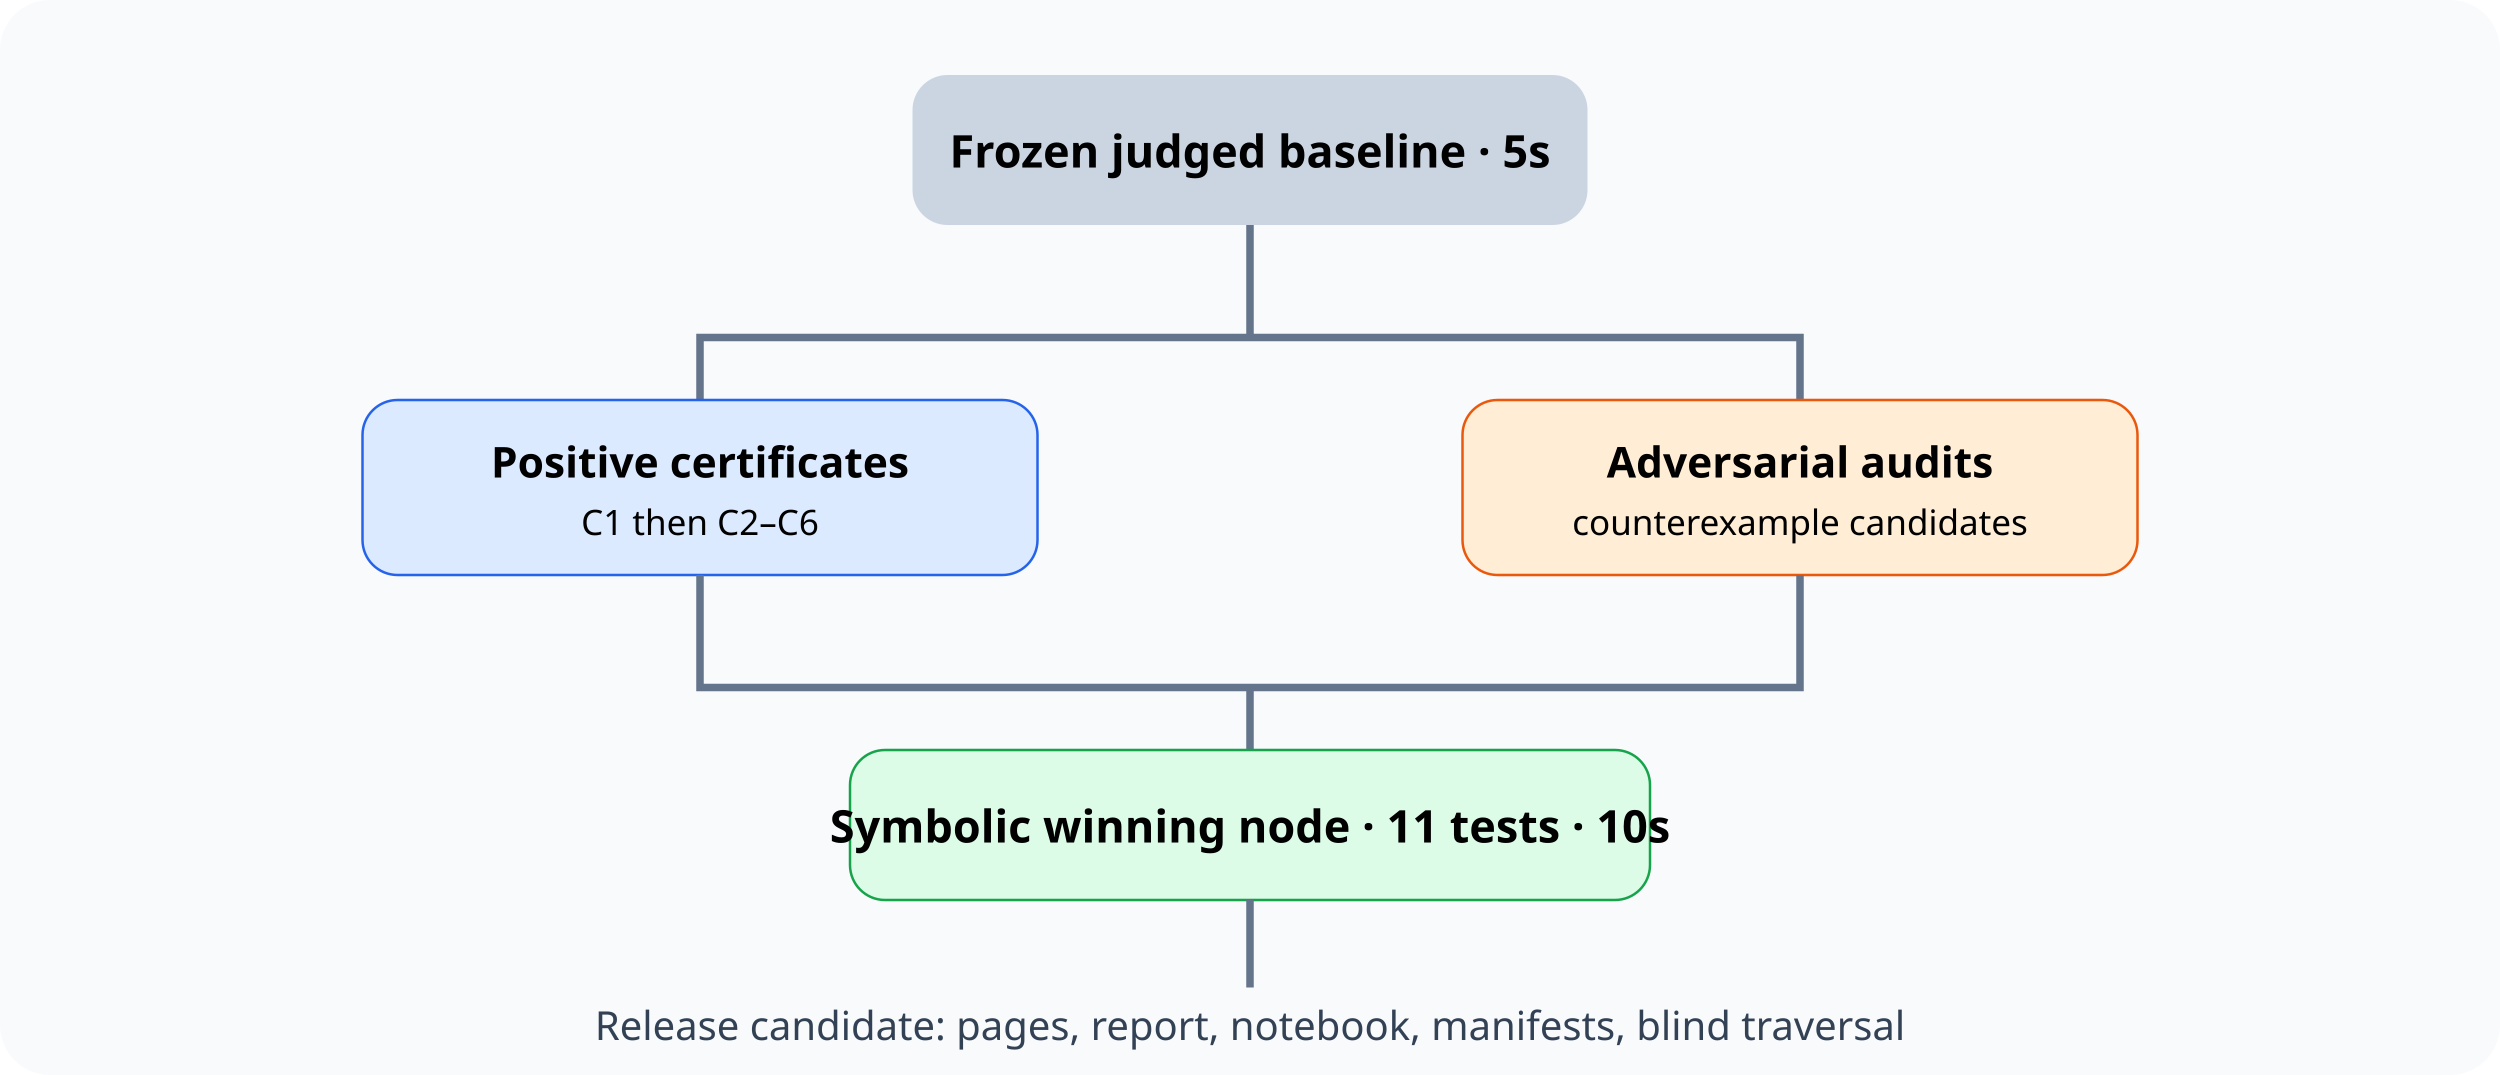
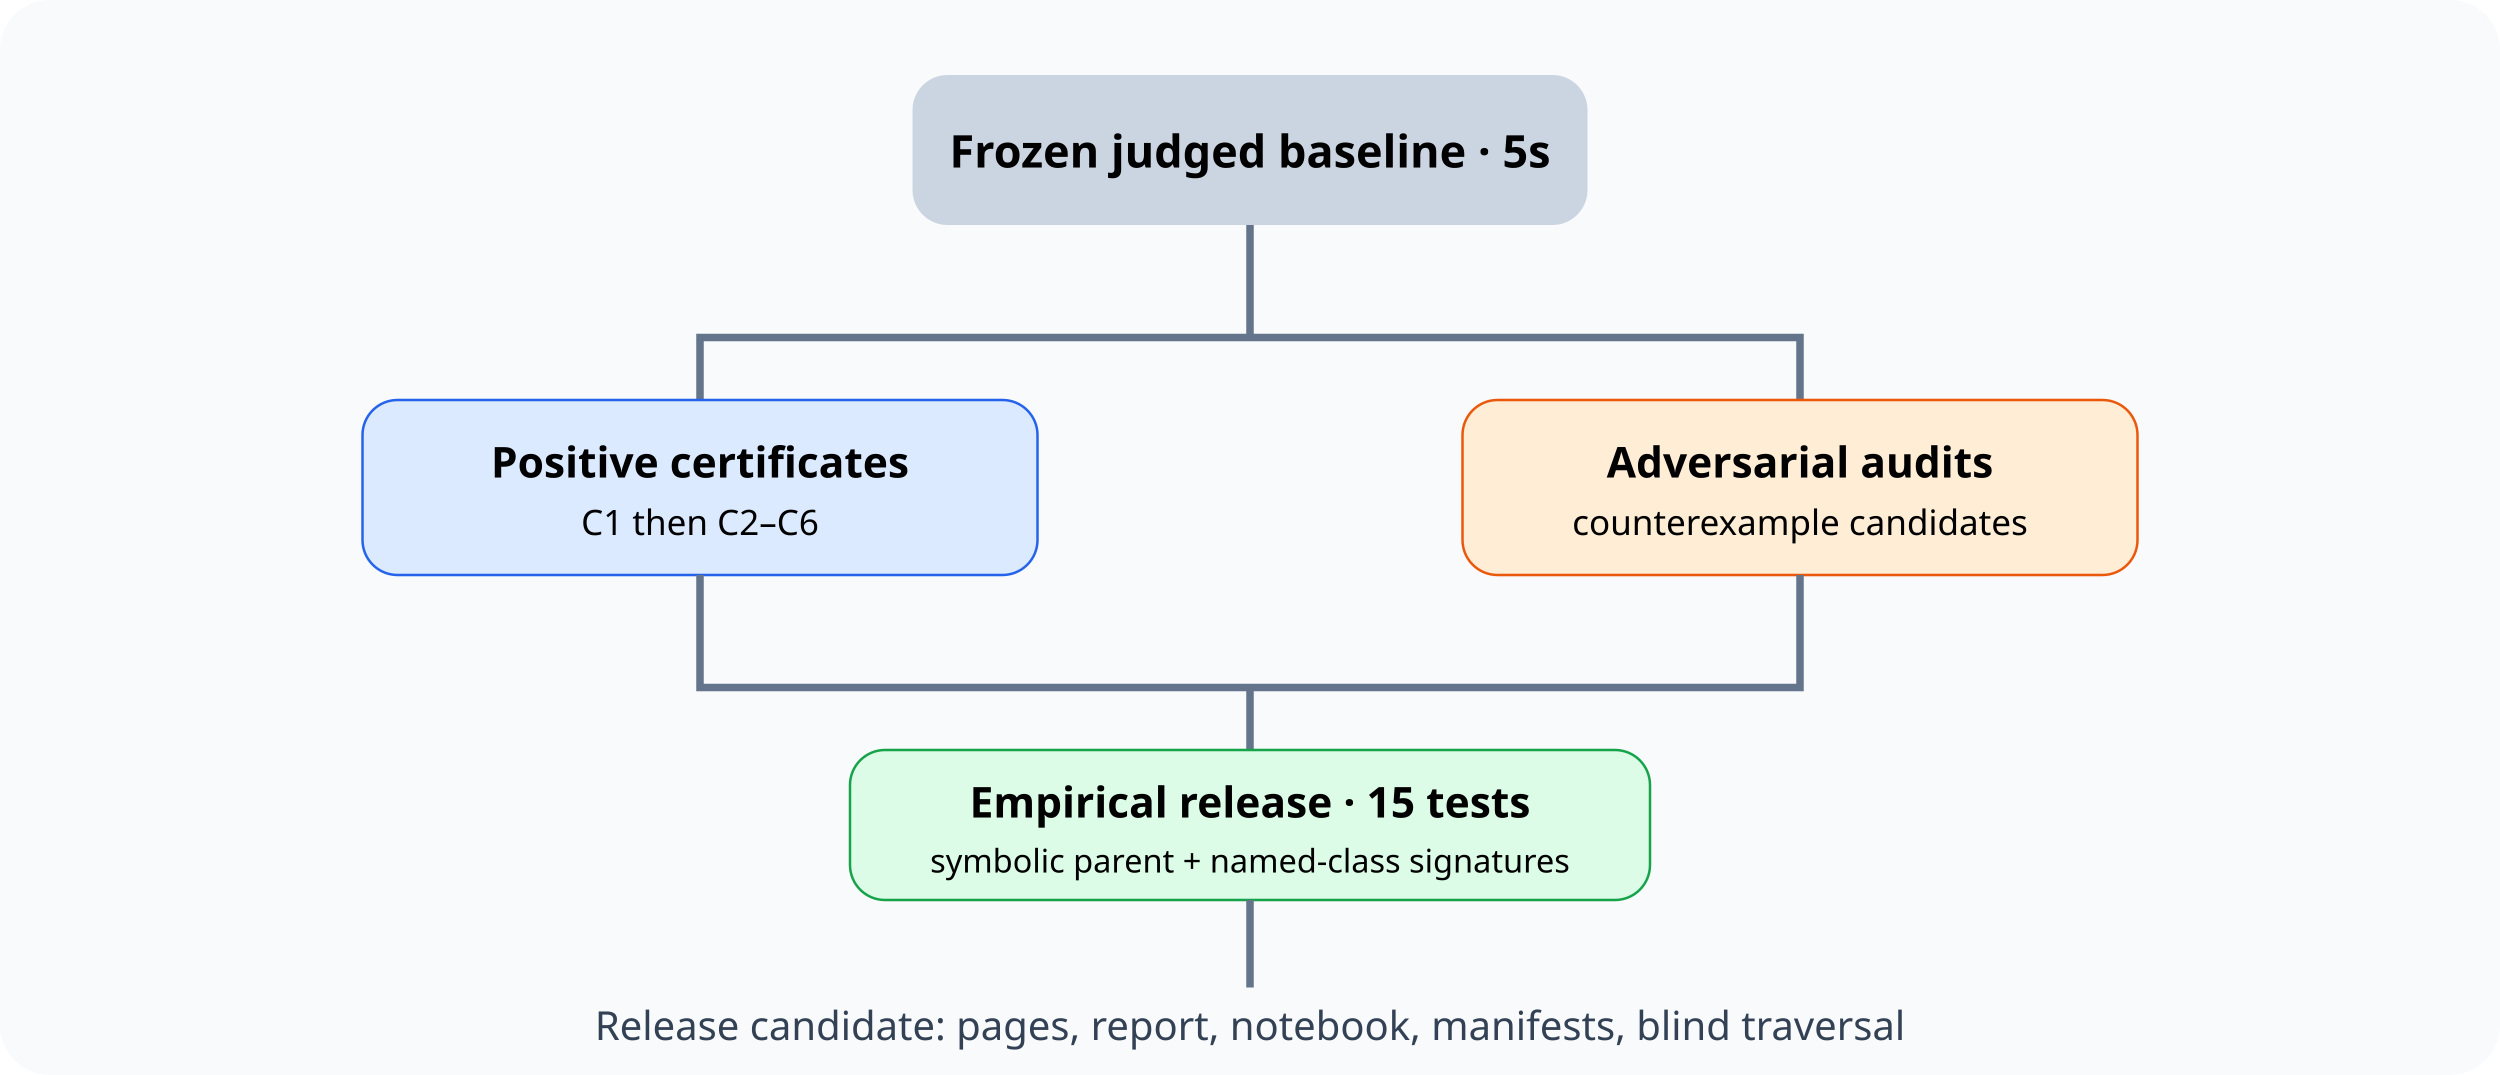
<svg xmlns="http://www.w3.org/2000/svg" width="1000" height="430" viewBox="0 0 1000 430" role="img" aria-label="Stacked experiment tree">
  <rect width="1000" height="430" rx="20" fill="#f8fafc" />
  <g font-family="system-ui" text-anchor="middle">
    <rect x="365" y="30" width="270" height="60" rx="14" fill="#cbd5e1" />
    <text x="500" y="67" font-size="18" font-weight="700">Frozen judged baseline · 5s</text>
    <path d="M500 90v45M500 135H280v25M500 135H720v25" stroke="#64748b" stroke-width="3" fill="none" />
    <rect x="145" y="160" width="270" height="70" rx="14" fill="#dbeafe" stroke="#2563eb" />
    <text x="280" y="191" font-size="17" font-weight="700">Positive certificates</text>
    <text x="280" y="214" font-size="14">C1 then C2–C6</text>
    <rect x="585" y="160" width="270" height="70" rx="14" fill="#ffedd5" stroke="#ea580c" />
    <text x="720" y="191" font-size="17" font-weight="700">Adversarial audits</text>
    <text x="720" y="214" font-size="14">counterexample candidates</text>
    <path d="M280 230v45h220M720 230v45H500v25" stroke="#64748b" stroke-width="3" fill="none" />
    <rect x="340" y="300" width="320" height="60" rx="14" fill="#dcfce7" stroke="#16a34a" />
-     <text x="500" y="337" font-size="18" font-weight="700">Symbolic winning node · 11 tests · 10s</text>
+     <text x="500" y="327" font-size="17" font-weight="700">Empirical release · 15 tests</text>
+     <text x="500" y="349" font-size="13">symbolic parent + named-class signatures</text>
    <path d="M500 360v35" stroke="#64748b" stroke-width="3" />
    <text x="500" y="416" font-size="16" fill="#334155">Release candidate: pages, report, notebook, manifests, blind traversal</text>
  </g>
</svg>
